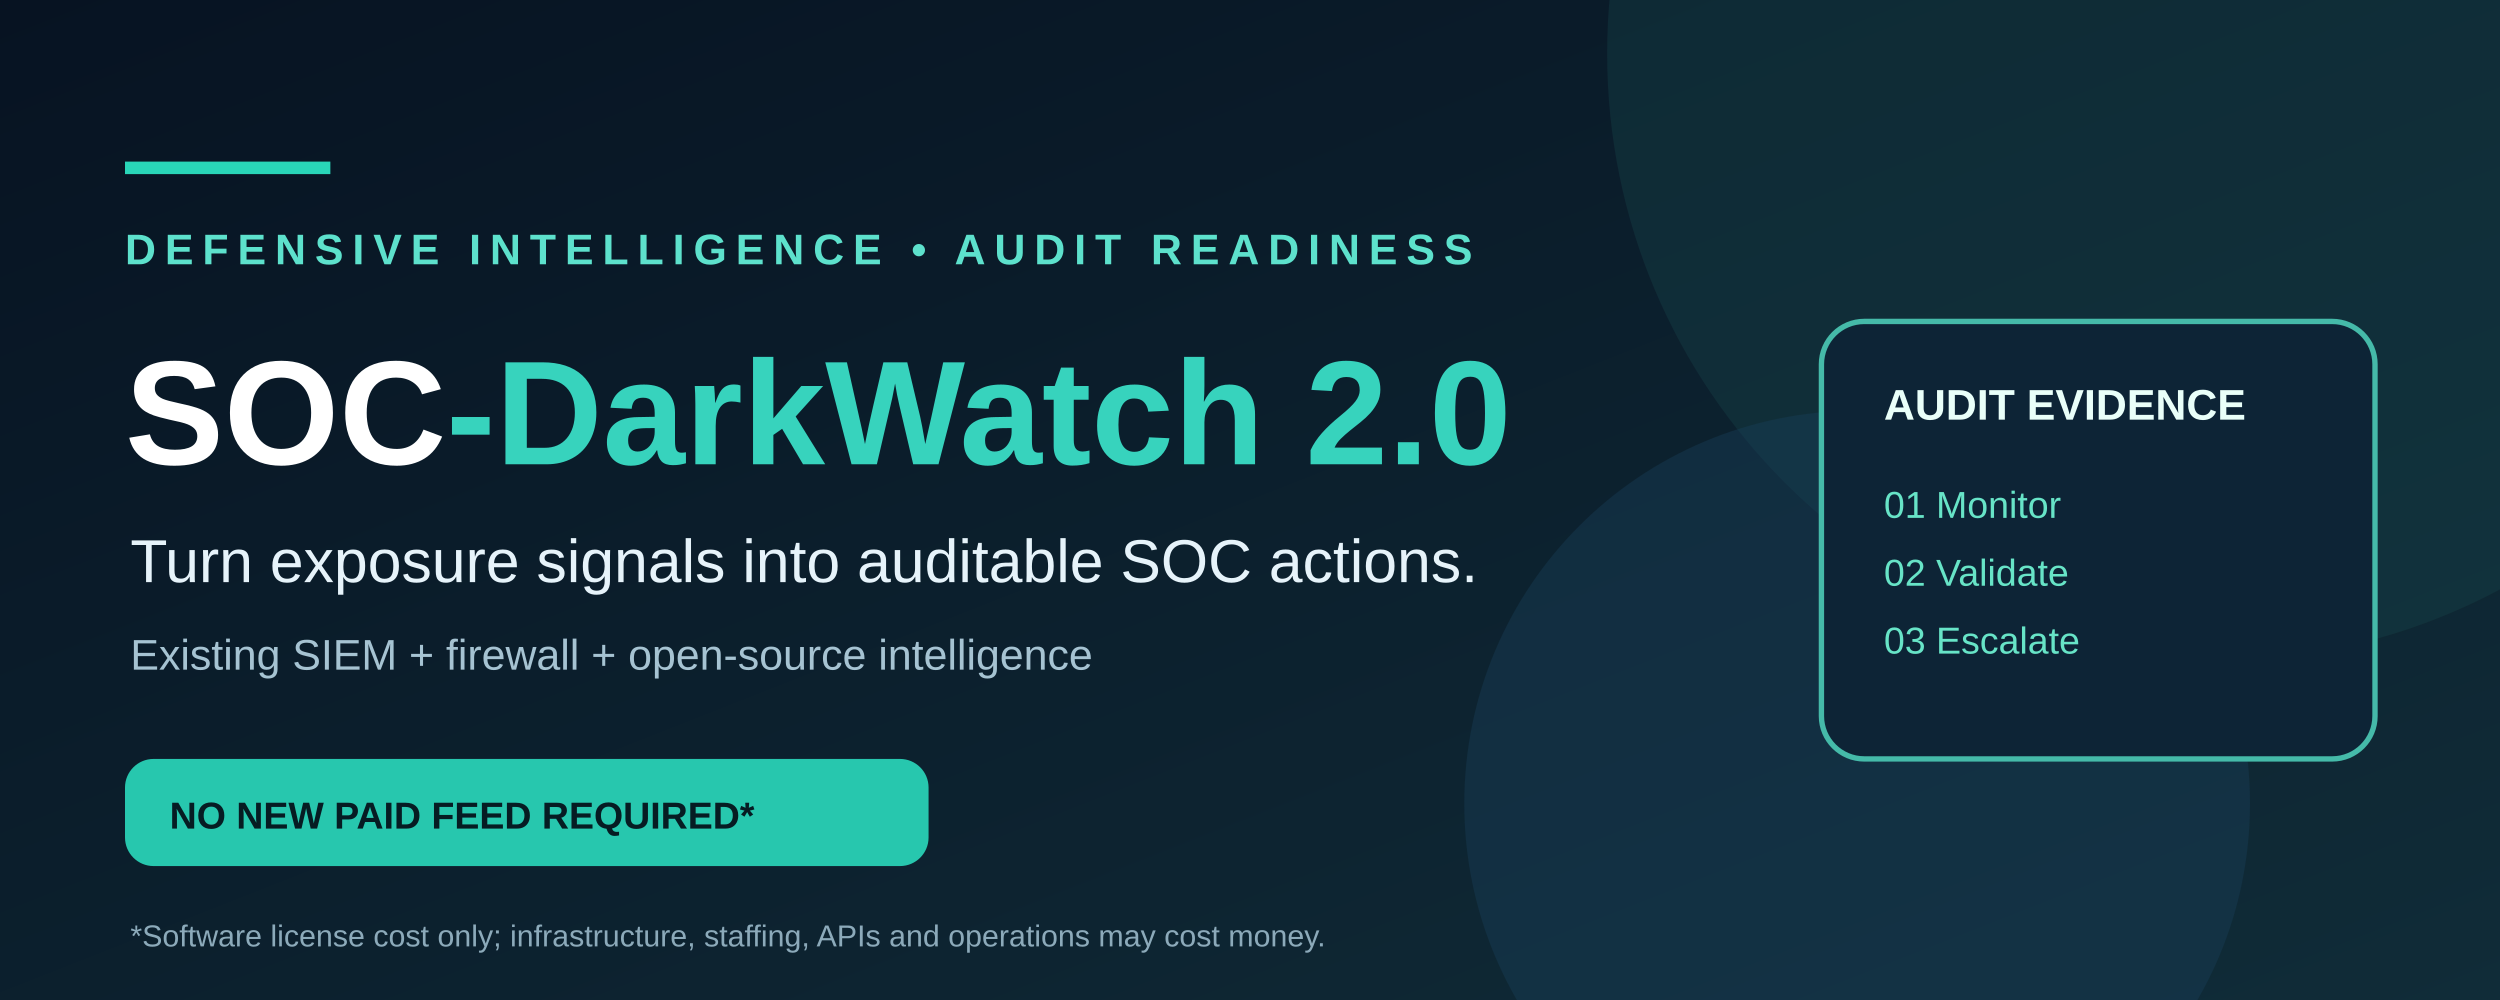
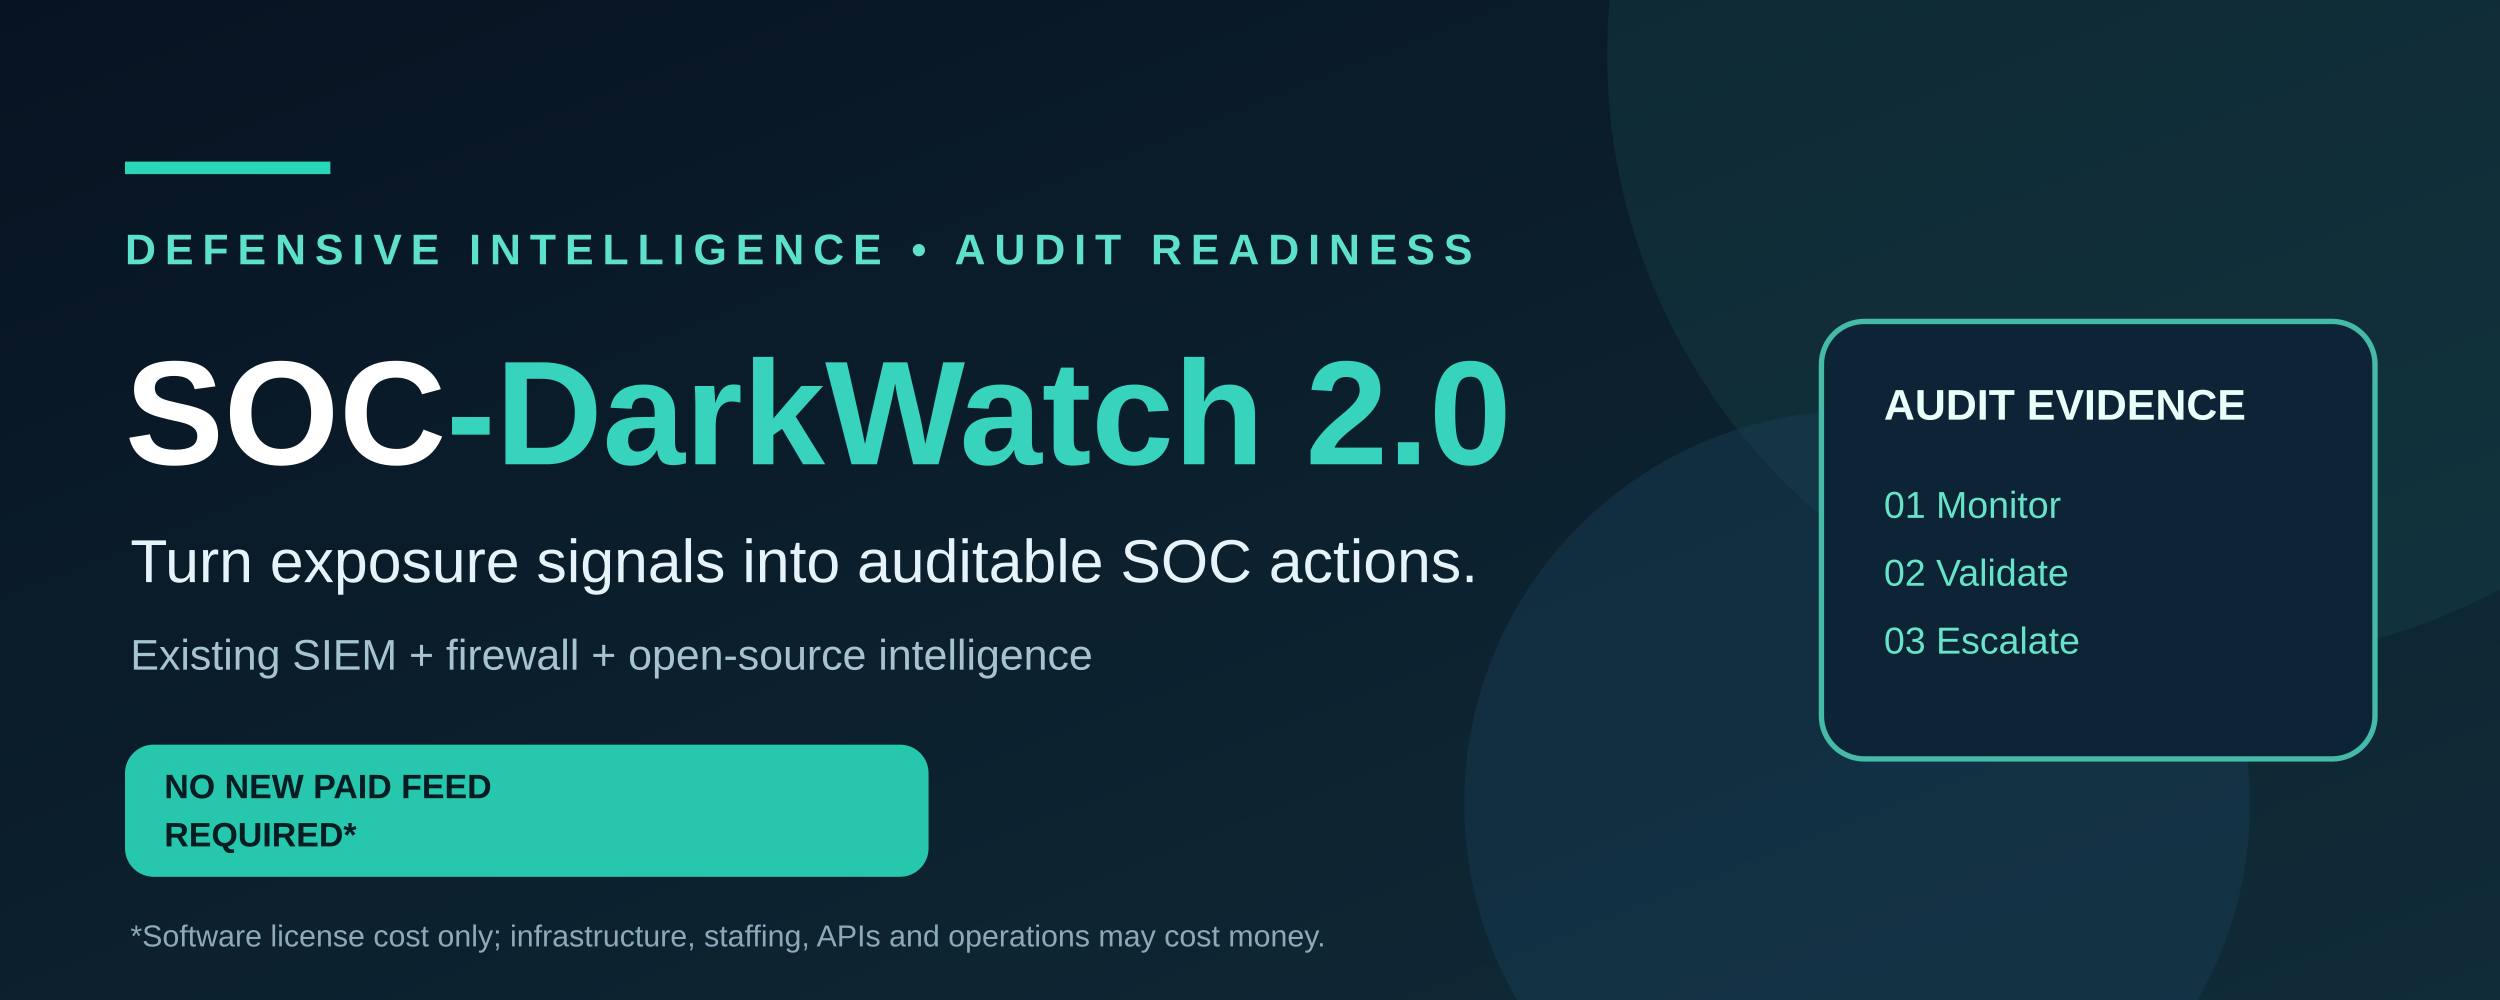
<svg xmlns="http://www.w3.org/2000/svg" width="1400" height="560" viewBox="0 0 1400 560">
  <defs>
    <linearGradient id="bg" x2="1" y2="1">
      <stop stop-color="#071322" />
      <stop offset="1" stop-color="#102c38" />
    </linearGradient>
    <linearGradient id="accent">
      <stop stop-color="#2ad7bb" />
      <stop offset="1" stop-color="#82b9fa" />
    </linearGradient>
  </defs>
  <rect width="1400" height="560" fill="url(#bg)" />
  <circle cx="1240" cy="30" r="340" fill="#17444a" opacity=".36" />
  <circle cx="1040" cy="450" r="220" fill="#173d57" opacity=".42" />
  <path d="M70 94h115" stroke="#29d6b8" stroke-width="7" />
  <text x="70" y="148" fill="#5de1cc" font-family="Arial,sans-serif" font-size="24" font-weight="bold" letter-spacing="5">DEFENSIVE INTELLIGENCE • AUDIT READINESS</text>
  <text x="70" y="260" fill="#fff" font-family="Arial,sans-serif" font-size="83" font-weight="bold">SOC<tspan fill="#37d3bd">-DarkWatch 2.0</tspan>
  </text>
  <text x="73" y="326" fill="#e6f3fa" font-family="Arial,sans-serif" font-size="34">Turn exposure signals into auditable SOC actions.</text>
  <text x="73" y="375" fill="#a6c3d2" font-family="Arial,sans-serif" font-size="24">Existing SIEM + firewall + open-source intelligence</text>
-   <rect x="70" y="425" width="450" height="60" rx="16" fill="#27c7ae" />
-   <text x="95" y="464" fill="#061c23" font-family="Arial,sans-serif" font-size="21" font-weight="bold">NO NEW PAID FEED REQUIRED*</text>
+   <rect x="70" y="417" width="450" height="74" rx="16" fill="#27c7ae" />
+   <text x="92" y="447" fill="#061c23" font-family="Arial,sans-serif" font-size="19" font-weight="bold">NO NEW PAID FEED</text>
+   <text x="92" y="474" fill="#061c23" font-family="Arial,sans-serif" font-size="19" font-weight="bold">REQUIRED*</text>
  <rect x="1020" y="180" width="310" height="245" rx="24" fill="#0d2436" stroke="#45baa9" stroke-width="3" />
  <text x="1055" y="235" fill="#e9fff9" font-family="Arial,sans-serif" font-size="24" font-weight="bold">AUDIT EVIDENCE</text>
  <text x="1055" y="290" fill="#67e4c7" font-family="Arial,sans-serif" font-size="21">01  Monitor</text>
  <text x="1055" y="328" fill="#67e4c7" font-family="Arial,sans-serif" font-size="21">02  Validate</text>
  <text x="1055" y="366" fill="#67e4c7" font-family="Arial,sans-serif" font-size="21">03  Escalate</text>
  <text x="73" y="530" fill="#8caaba" font-family="Arial,sans-serif" font-size="17">*Software license cost only; infrastructure, staffing, APIs and operations may cost money.</text>
</svg>
